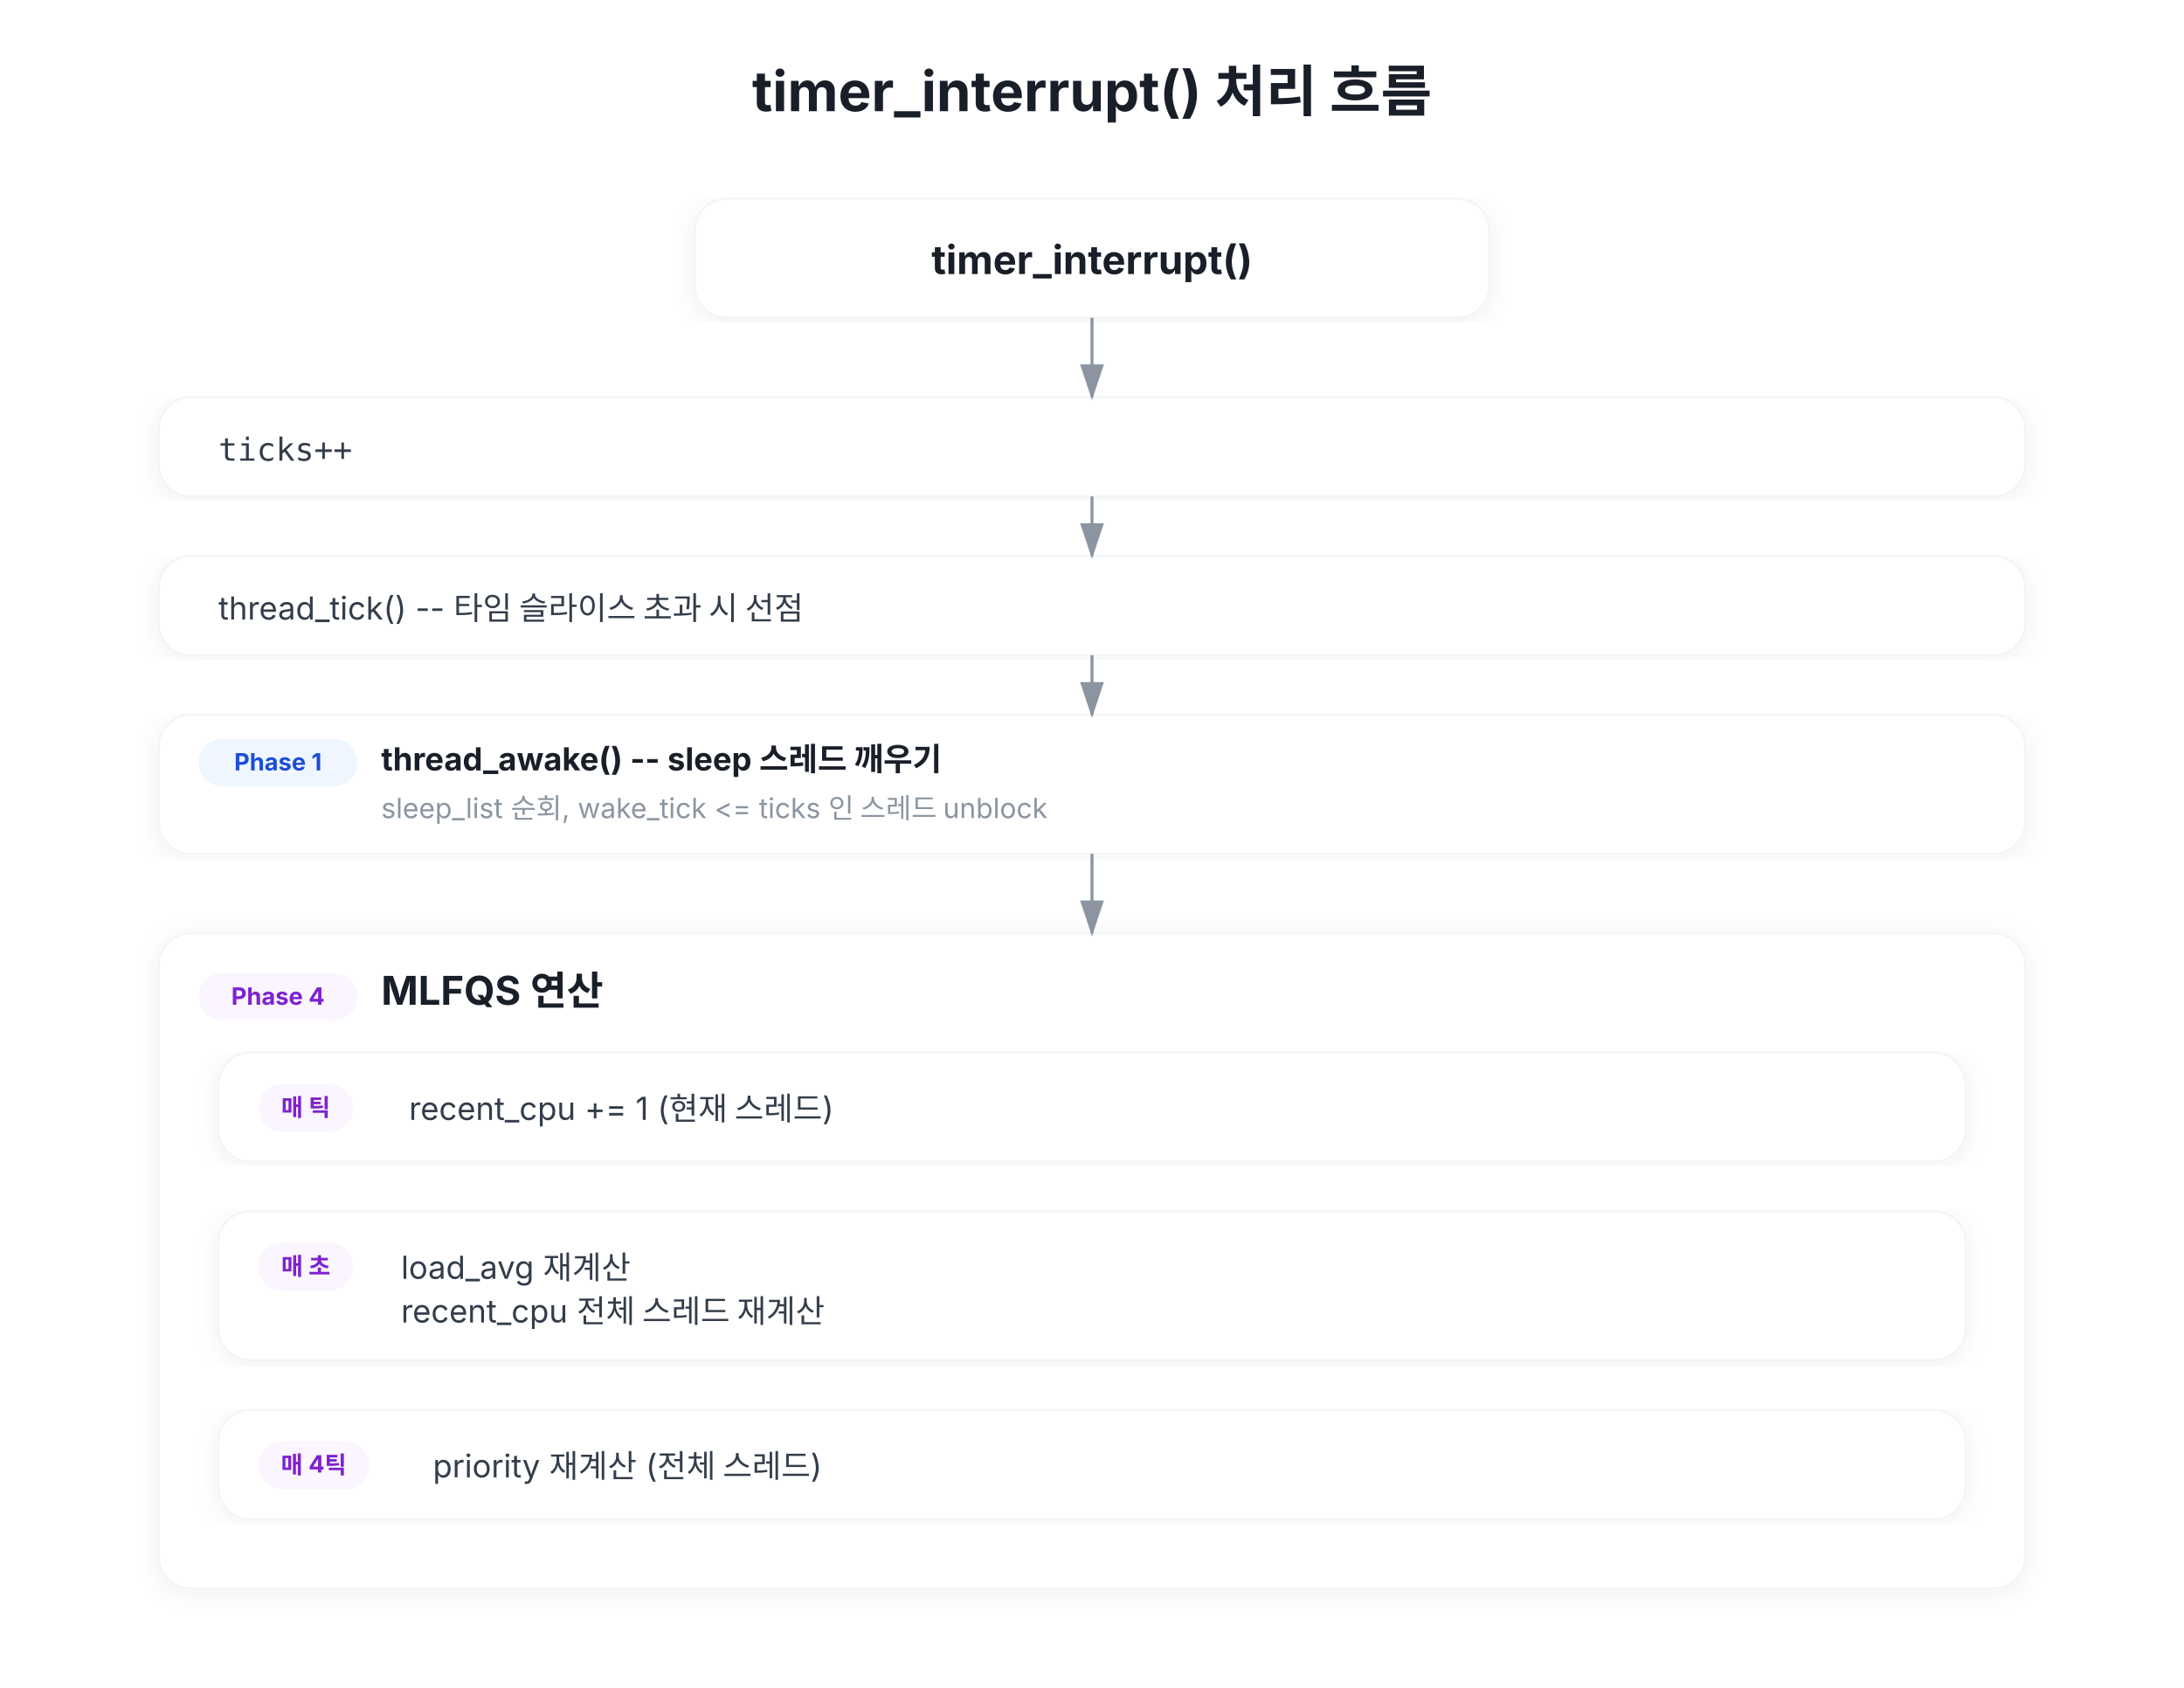
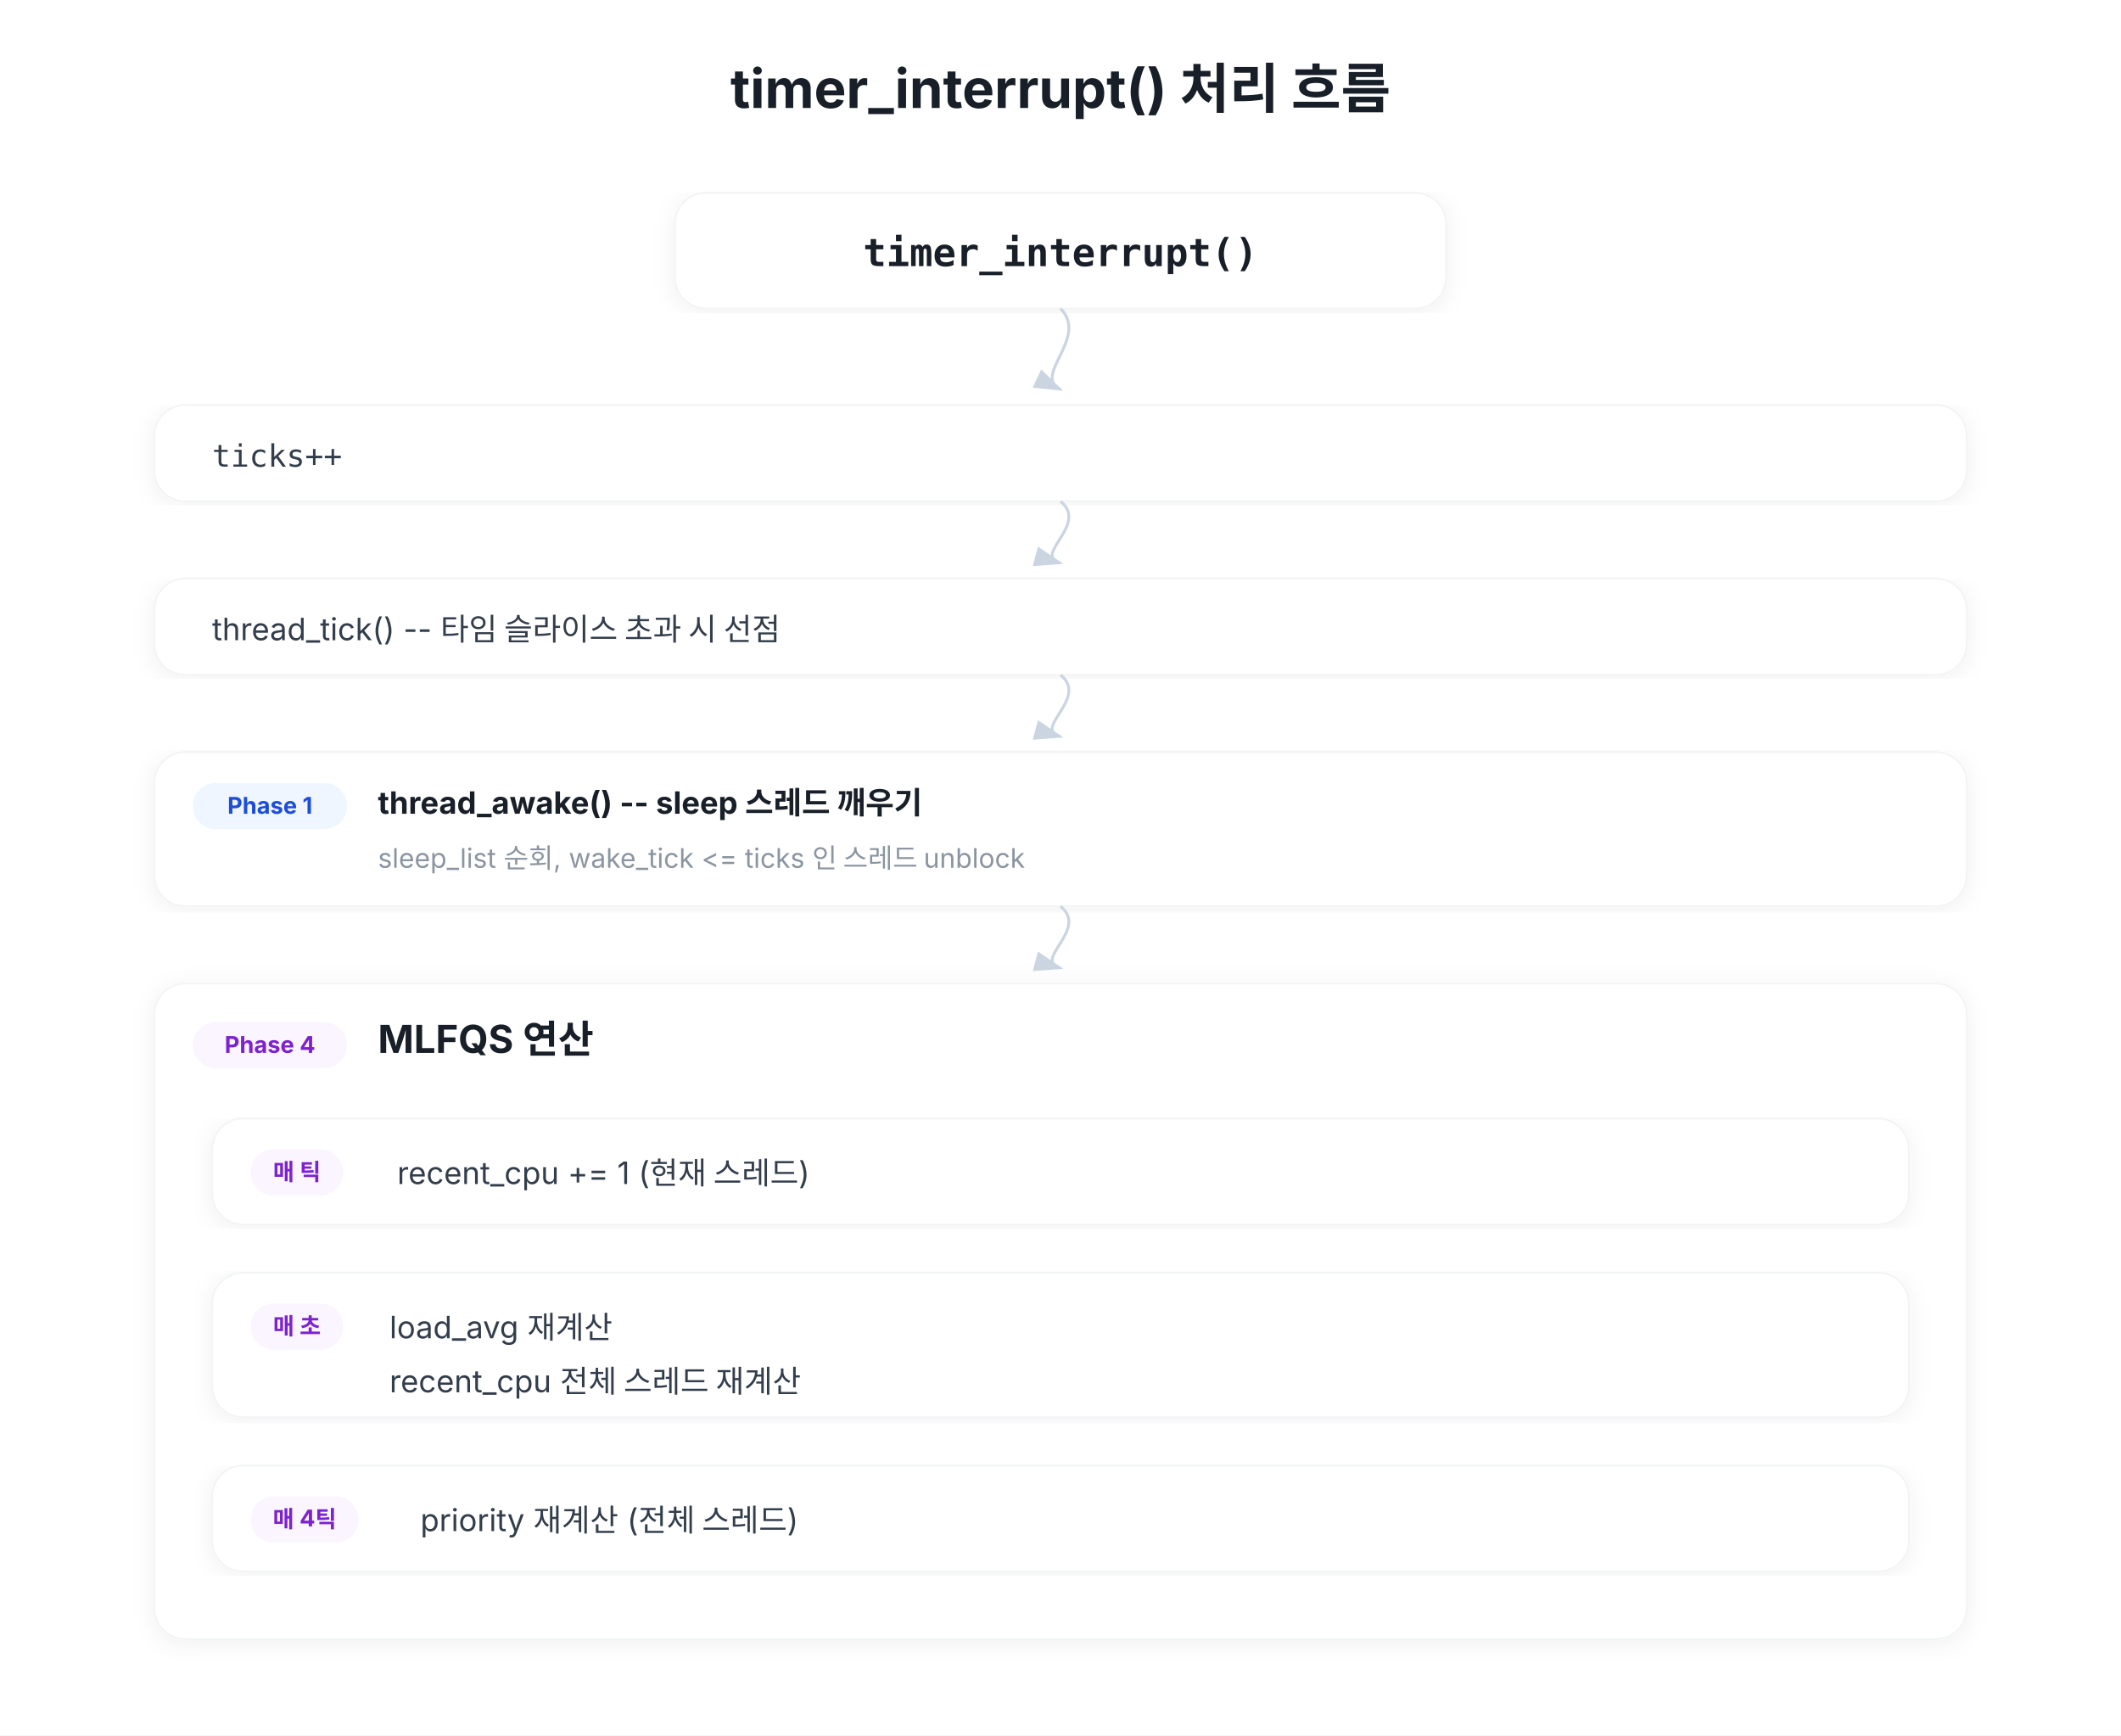
- <svg xmlns="http://www.w3.org/2000/svg" width="1100" height="850" viewBox="0 0 1100 850" font-family="-apple-system, BlinkMacSystemFont, 'Segoe UI', sans-serif">
-   <rect width="1100" height="850" fill="#FFFFFF" />
+ <svg xmlns="http://www.w3.org/2000/svg" width="1100" height="900" viewBox="0 0 1100 900" font-family="'Inter', 'JetBrains Sans', -apple-system, BlinkMacSystemFont, 'Segoe UI', sans-serif">
+   <style>
+     .mono { font-family: 'JetBrains Mono', 'SF Mono', 'Fira Code', 'Cascadia Code', monospace; }
+   </style>
+   <rect width="1100" height="900" fill="#FFFFFF" />
  <defs>
    <filter id="shadow" x="-4%" y="-4%" width="108%" height="108%">
      <feDropShadow dx="0" dy="2" stdDeviation="6" flood-color="#000" flood-opacity="0.06" />
    </filter>
-     <marker id="arrow" markerWidth="12" markerHeight="8" refX="11" refY="4" orient="auto">
-       <polygon points="0 0, 12 4, 0 8" fill="#8B95A1" />
+     <marker id="arrow" markerWidth="10" markerHeight="7" refX="9" refY="3.5" orient="auto">
+       <polygon points="0 0, 10 3.5, 0 7" fill="#CBD5E1" />
    </marker>
  </defs>
  <text x="550" y="56" text-anchor="middle" font-size="28" font-weight="bold" fill="#191F28">timer_interrupt() 처리 흐름</text>
  <rect x="350" y="100" width="400" height="60" rx="16" fill="#FFFFFF" stroke="#F2F4F6" stroke-width="1" filter="url(#shadow)" />
-   <text x="550" y="138" font-size="20" fill="#191F28" text-anchor="middle" font-weight="bold">timer_interrupt()</text>
-   <rect x="80" y="200" width="940" height="50" rx="16" fill="#FFFFFF" stroke="#F2F4F6" stroke-width="1" filter="url(#shadow)" />
-   <text x="110" y="232" font-size="16" fill="#333D4B" text-anchor="start" font-weight="normal" font-family="monospace">ticks++</text>
-   <line x1="550" y1="160" x2="550" y2="200" stroke="#8B95A1" stroke-width="1.5" marker-end="url(#arrow)" />
-   <rect x="80" y="280" width="940" height="50" rx="16" fill="#FFFFFF" stroke="#F2F4F6" stroke-width="1" filter="url(#shadow)" />
-   <text x="110" y="312" font-size="16" fill="#333D4B" text-anchor="start" font-weight="normal">thread_tick() -- 타임 슬라이스 초과 시 선점</text>
-   <line x1="550" y1="250" x2="550" y2="280" stroke="#8B95A1" stroke-width="1.5" marker-end="url(#arrow)" />
-   <rect x="80" y="360" width="940" height="70" rx="16" fill="#FFFFFF" stroke="#F2F4F6" stroke-width="1" filter="url(#shadow)" />
-   <rect x="100" y="372" width="80" height="24" rx="12" fill="#EFF6FF" />
-   <text x="140" y="388" font-size="12" fill="#1D4ED8" text-anchor="middle" font-weight="bold">Phase 1</text>
-   <text x="192" y="388" font-size="16" fill="#191F28" text-anchor="start" font-weight="bold">thread_awake() -- sleep 스레드 깨우기</text>
-   <text x="192" y="412" font-size="14" fill="#8B95A1" text-anchor="start" font-weight="normal">sleep_list 순회, wake_tick &lt;= ticks 인 스레드 unblock</text>
-   <line x1="550" y1="330" x2="550" y2="360" stroke="#8B95A1" stroke-width="1.5" marker-end="url(#arrow)" />
-   <rect x="80" y="470" width="940" height="330" rx="16" fill="#FFFFFF" stroke="#F2F4F6" stroke-width="1" filter="url(#shadow)" />
-   <rect x="100" y="490" width="80" height="24" rx="12" fill="#FAF5FF" />
-   <text x="140" y="506" font-size="12" fill="#7E22CE" text-anchor="middle" font-weight="bold">Phase 4</text>
-   <text x="192" y="506" font-size="20" fill="#191F28" text-anchor="start" font-weight="bold">MLFQS 연산</text>
-   <line x1="550" y1="430" x2="550" y2="470" stroke="#8B95A1" stroke-width="1.5" marker-end="url(#arrow)" />
-   <rect x="110" y="530" width="880" height="55" rx="16" fill="#FFFFFF" stroke="#F2F4F6" stroke-width="1" filter="url(#shadow)" />
-   <rect x="130" y="546" width="48" height="24" rx="12" fill="#FAF5FF" />
-   <text x="154" y="562" font-size="12" fill="#7E22CE" text-anchor="middle" font-weight="bold">매 틱</text>
-   <text x="206" y="564" font-size="16" fill="#333D4B" text-anchor="start" font-weight="normal">recent_cpu += 1 (현재 스레드)</text>
-   <rect x="110" y="610" width="880" height="75" rx="16" fill="#FFFFFF" stroke="#F2F4F6" stroke-width="1" filter="url(#shadow)" />
-   <rect x="130" y="626" width="48" height="24" rx="12" fill="#FAF5FF" />
-   <text x="154" y="642" font-size="12" fill="#7E22CE" text-anchor="middle" font-weight="bold">매 초</text>
-   <text x="202" y="644" font-size="16" fill="#333D4B" text-anchor="start" font-weight="normal">load_avg 재계산</text>
-   <text x="202" y="666" font-size="16" fill="#333D4B" text-anchor="start" font-weight="normal">recent_cpu 전체 스레드 재계산</text>
-   <rect x="110" y="710" width="880" height="55" rx="16" fill="#FFFFFF" stroke="#F2F4F6" stroke-width="1" filter="url(#shadow)" />
-   <rect x="130" y="726" width="56" height="24" rx="12" fill="#FAF5FF" />
-   <text x="158" y="742" font-size="12" fill="#7E22CE" text-anchor="middle" font-weight="bold">매 4틱</text>
-   <text x="218" y="744" font-size="16" fill="#333D4B" text-anchor="start" font-weight="normal">priority 재계산 (전체 스레드)</text>
+   <text x="550" y="138" font-size="20" fill="#191F28" text-anchor="middle" font-weight="bold" class="mono">timer_interrupt()</text>
+   <rect x="80" y="210" width="940" height="50" rx="16" fill="#FFFFFF" stroke="#F2F4F6" stroke-width="1" filter="url(#shadow)" />
+   <text x="110" y="242" font-size="16" fill="#333D4B" text-anchor="start" font-weight="normal" class="mono">ticks++</text>
+   <path d="M 550,160 C 565,175 535,195 550,202" fill="none" stroke="#CBD5E1" stroke-width="1.5" marker-end="url(#arrow)" />
+   <rect x="80" y="300" width="940" height="50" rx="16" fill="#FFFFFF" stroke="#F2F4F6" stroke-width="1" filter="url(#shadow)" />
+   <text x="110" y="332" font-size="16" fill="#333D4B" text-anchor="start" font-weight="normal">thread_tick() -- 타임 슬라이스 초과 시 선점</text>
+   <path d="M 550,260 C 565,272 535,288 550,292" fill="none" stroke="#CBD5E1" stroke-width="1.5" marker-end="url(#arrow)" />
+   <rect x="80" y="390" width="940" height="80" rx="16" fill="#FFFFFF" stroke="#F2F4F6" stroke-width="1" filter="url(#shadow)" />
+   <rect x="100" y="406" width="80" height="24" rx="12" fill="#EFF6FF" />
+   <text x="140" y="422" font-size="12" fill="#1D4ED8" text-anchor="middle" font-weight="bold">Phase 1</text>
+   <text x="196" y="422" font-size="16" fill="#191F28" text-anchor="start" font-weight="bold">thread_awake() -- sleep 스레드 깨우기</text>
+   <text x="196" y="450" font-size="14" fill="#8B95A1" text-anchor="start" font-weight="normal">sleep_list 순회, wake_tick &lt;= ticks 인 스레드 unblock</text>
+   <path d="M 550,350 C 565,362 535,378 550,382" fill="none" stroke="#CBD5E1" stroke-width="1.5" marker-end="url(#arrow)" />
+   <rect x="80" y="510" width="940" height="340" rx="16" fill="#FFFFFF" stroke="#F2F4F6" stroke-width="1" filter="url(#shadow)" />
+   <rect x="100" y="530" width="80" height="24" rx="12" fill="#FAF5FF" />
+   <text x="140" y="546" font-size="12" fill="#7E22CE" text-anchor="middle" font-weight="bold">Phase 4</text>
+   <text x="196" y="546" font-size="20" fill="#191F28" text-anchor="start" font-weight="bold">MLFQS 연산</text>
+   <path d="M 550,470 C 565,482 535,498 550,502" fill="none" stroke="#CBD5E1" stroke-width="1.5" marker-end="url(#arrow)" />
+   <rect x="110" y="580" width="880" height="55" rx="16" fill="#FFFFFF" stroke="#F2F4F6" stroke-width="1" filter="url(#shadow)" />
+   <rect x="130" y="596" width="48" height="24" rx="12" fill="#FAF5FF" />
+   <text x="154" y="612" font-size="12" fill="#7E22CE" text-anchor="middle" font-weight="bold">매 틱</text>
+   <text x="206" y="614" font-size="16" fill="#333D4B" text-anchor="start" font-weight="normal">recent_cpu += 1 (현재 스레드)</text>
+   <rect x="110" y="660" width="880" height="75" rx="16" fill="#FFFFFF" stroke="#F2F4F6" stroke-width="1" filter="url(#shadow)" />
+   <rect x="130" y="676" width="48" height="24" rx="12" fill="#FAF5FF" />
+   <text x="154" y="692" font-size="12" fill="#7E22CE" text-anchor="middle" font-weight="bold">매 초</text>
+   <text x="202" y="694" font-size="16" fill="#333D4B" text-anchor="start" font-weight="normal">load_avg 재계산</text>
+   <text x="202" y="722" font-size="16" fill="#333D4B" text-anchor="start" font-weight="normal">recent_cpu 전체 스레드 재계산</text>
+   <rect x="110" y="760" width="880" height="55" rx="16" fill="#FFFFFF" stroke="#F2F4F6" stroke-width="1" filter="url(#shadow)" />
+   <rect x="130" y="776" width="56" height="24" rx="12" fill="#FAF5FF" />
+   <text x="158" y="792" font-size="12" fill="#7E22CE" text-anchor="middle" font-weight="bold">매 4틱</text>
+   <text x="218" y="794" font-size="16" fill="#333D4B" text-anchor="start" font-weight="normal">priority 재계산 (전체 스레드)</text>
</svg>
